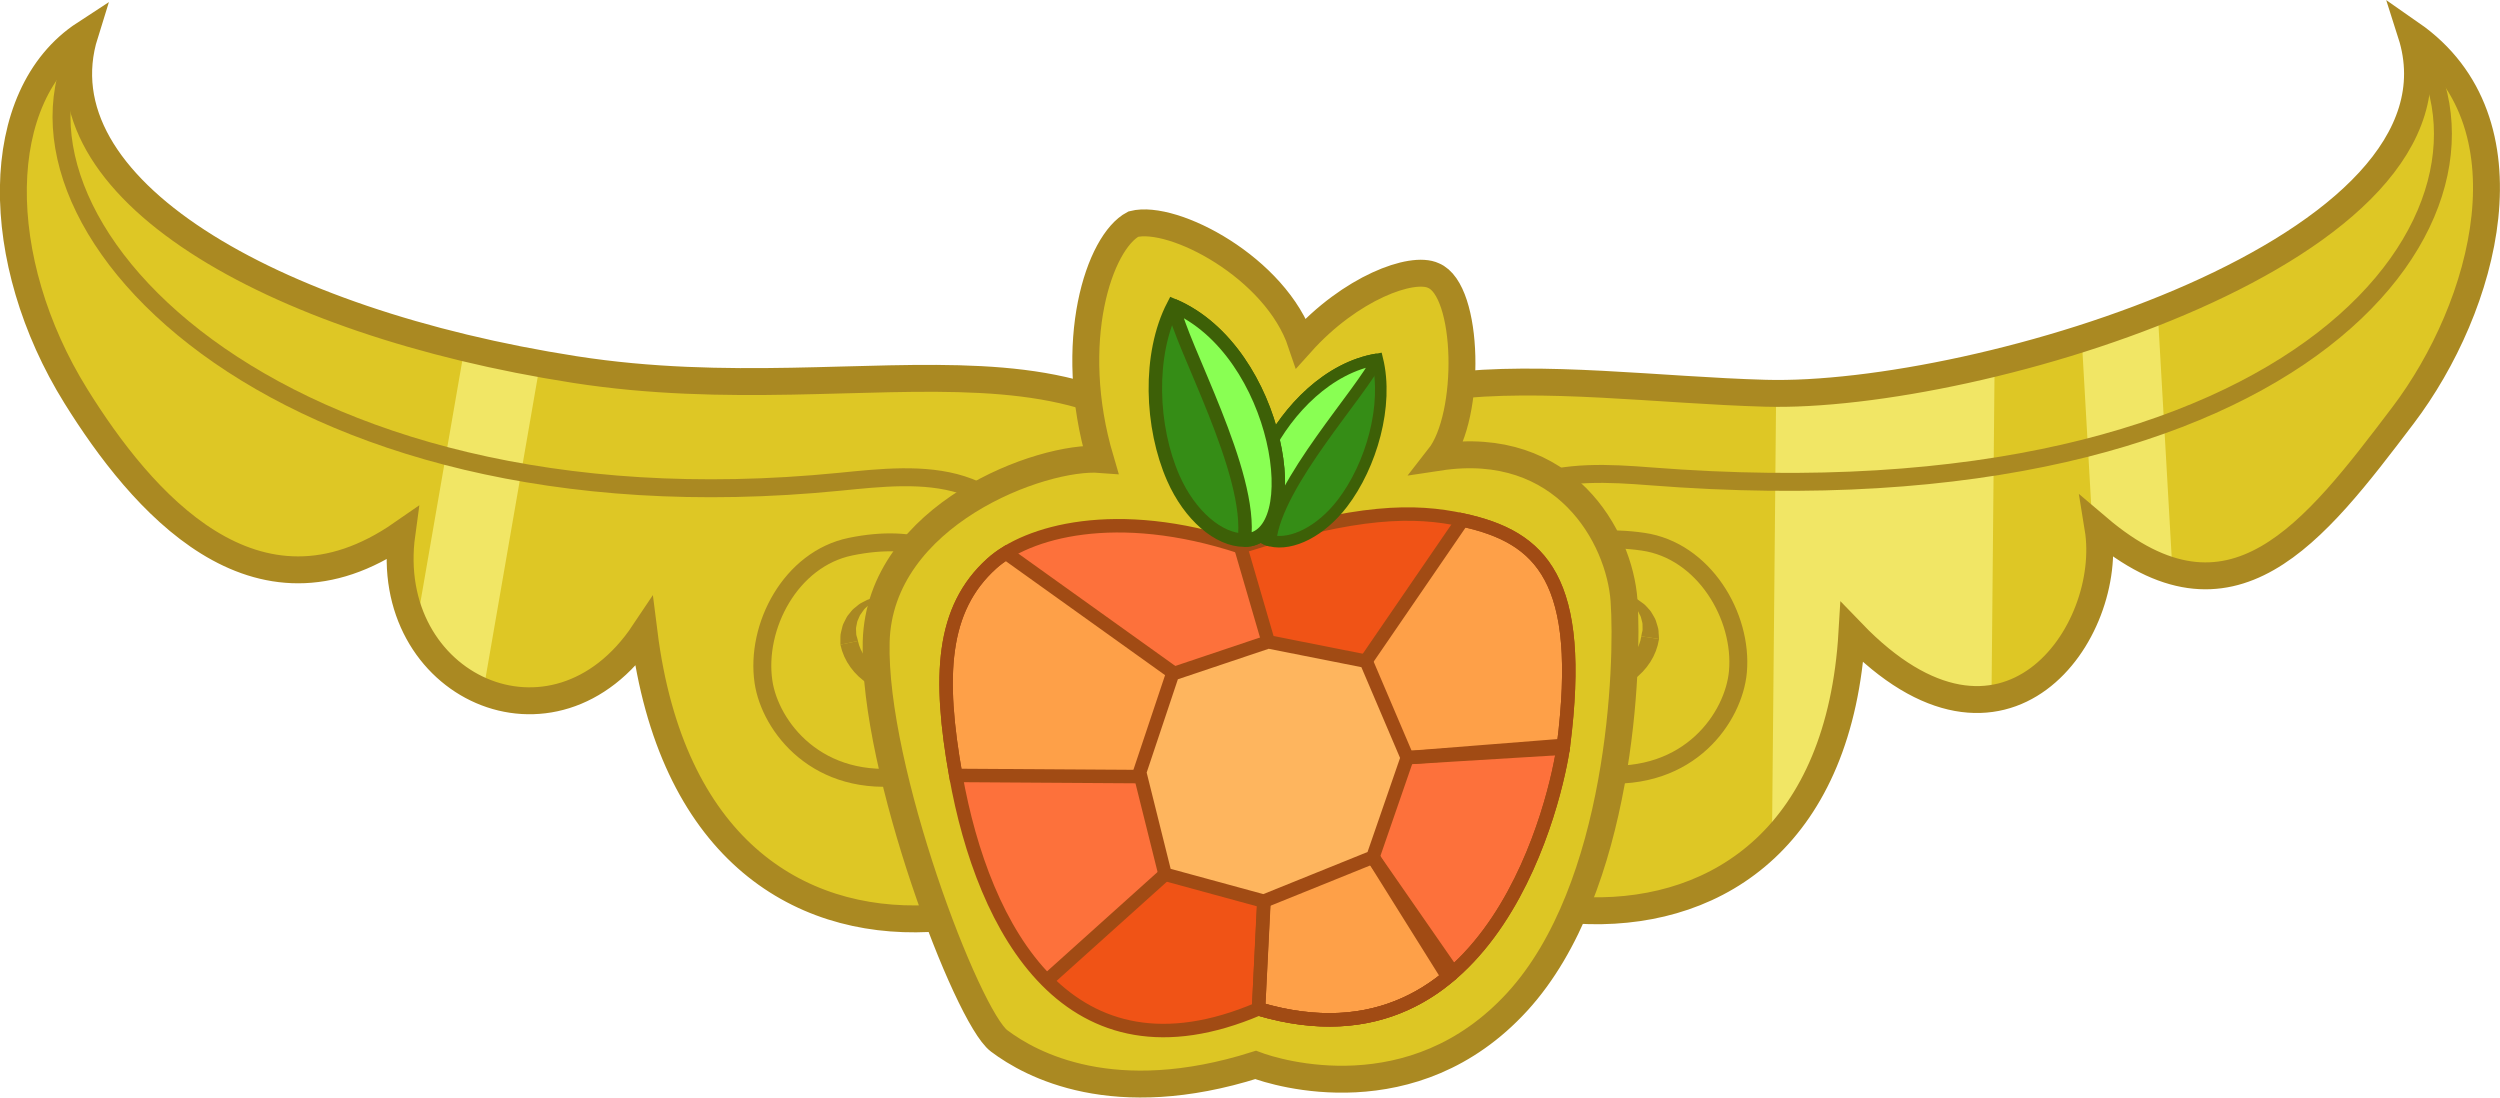
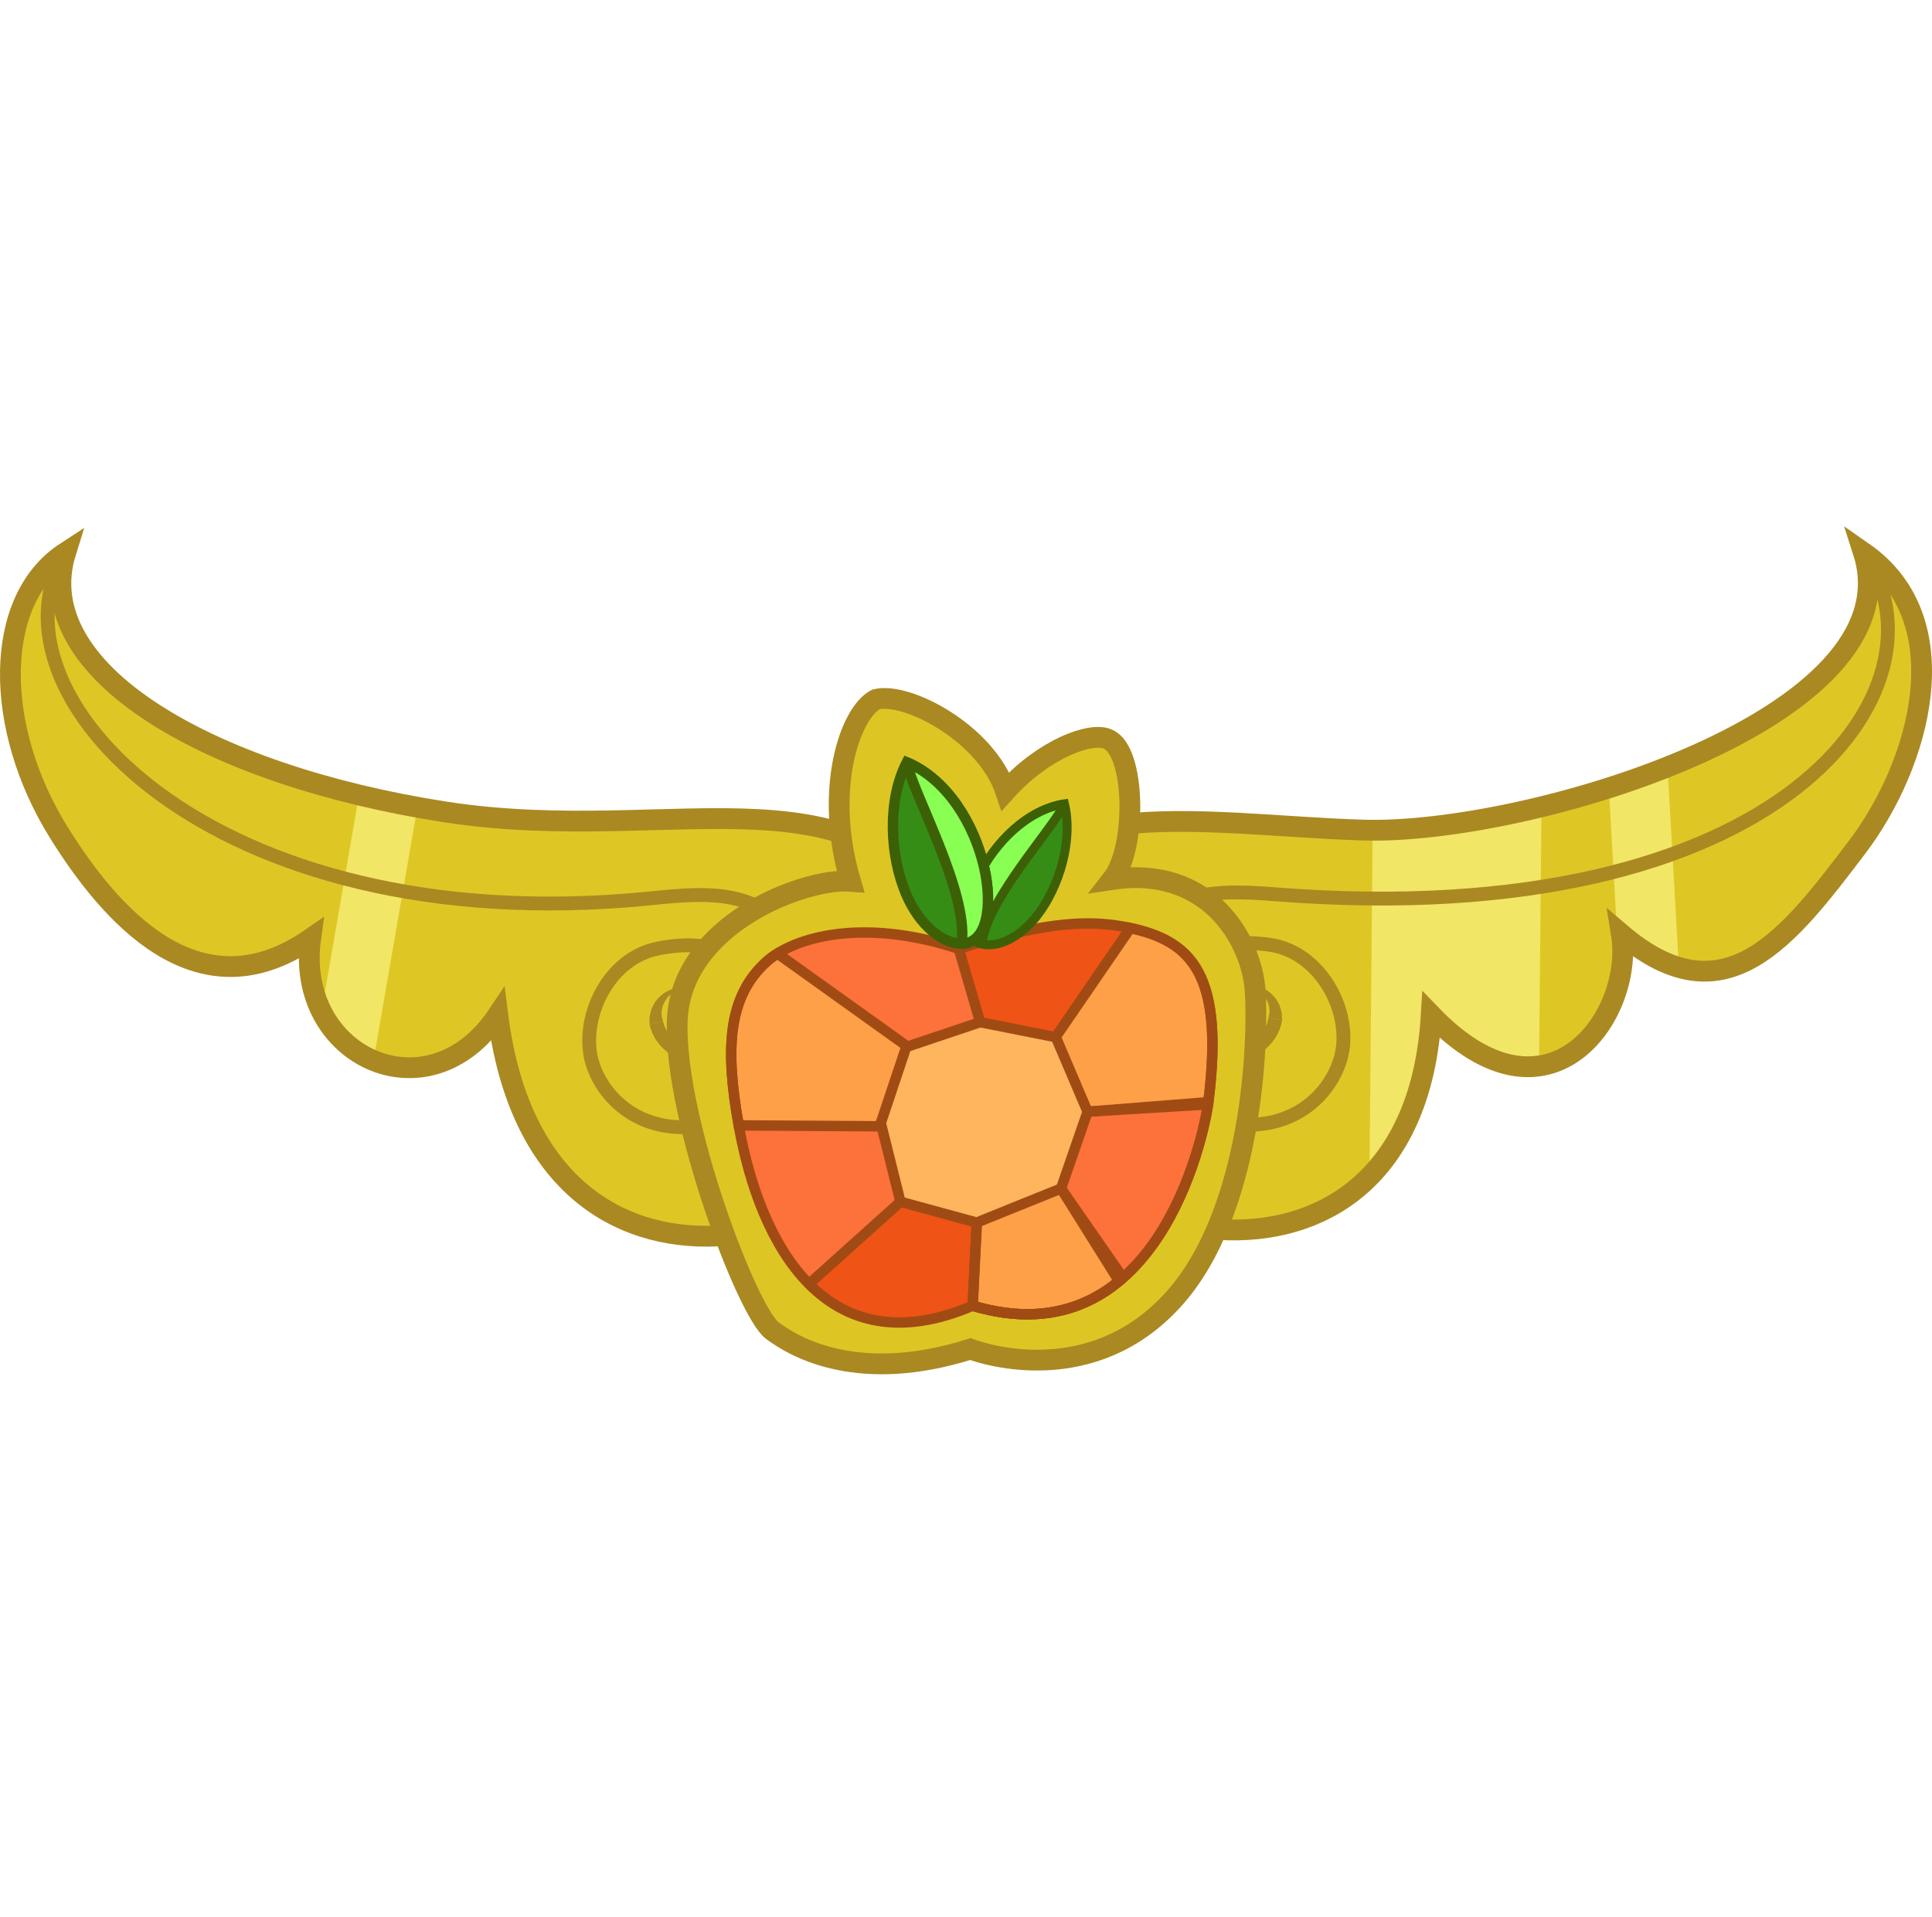
- <svg xmlns="http://www.w3.org/2000/svg" xmlns:xlink="http://www.w3.org/1999/xlink" width="278.711" height="122.322" id="svg4060" version="1.1">
+ <svg xmlns="http://www.w3.org/2000/svg" xmlns:xlink="http://www.w3.org/1999/xlink" width="278.717" height="276.49" id="svg4060" version="1.1">
  <defs id="defs4062">
    <clipPath id="SVGID_8_">
      <use height="1052.362" width="744.094" y="0" x="0" style="overflow:visible" xlink:href="#SVGID_7_" overflow="visible" id="use197" />
    </clipPath>
  </defs>
-   <g id="layer1" transform="translate(-363.5112,-470.0495)">
+   <g id="layer1" transform="translate(-363.4988,-394.1173)">
    <g transform="translate(1.421113,119.6433)" id="g186">
      <g id="BAND_3_">
        <g id="outlines_4_">
          <path style="fill:#dec725" d="m 371.556,354.174 c -5.334,17.072 20.545,32.119 54.605,37.429 34.06,5.31 61.449,-8.867 75.423,19.624 5.352,-23.991 33.637,-17.648 57.305,-16.98 23.666,0.666 79.668,-16.098 72.002,-40.072 13.998,9.738 8.252,30.471 -0.914,42.553 -9.936,13.097 -19.088,25.185 -33.992,12.521 1.904,11.663 -10.428,29.33 -27.43,11.68 -2.666,44.984 -53.332,35.318 -65.998,7.15 -13.001,27.834 -62.667,40.501 -68.667,-7.15 -10,14.984 -29.334,5.984 -26.998,-11.017 -16.336,11.335 -29.09,-3.688 -36.336,-15.332 -9.394,-15.1 -9.539,-33.536 1,-40.406 z" id="path190" />
          <g id="REFL_4_">
            <defs id="defs193">
              <path id="SVGID_7_" d="m 371.556,354.174 c -5.334,17.072 20.545,32.119 54.605,37.429 34.06,5.31 73.183,19.712 75.775,32.045 1.328,-10.669 33.285,-30.069 56.953,-29.401 23.666,0.666 79.668,-16.098 72.002,-40.072 13.998,9.738 8.252,30.471 -0.914,42.553 -9.936,13.097 -19.088,25.185 -33.992,12.521 1.904,11.663 -10.428,29.33 -27.43,11.68 -2.666,44.984 -53.332,35.318 -65.998,7.15 -13.001,27.834 -62.667,40.501 -68.667,-7.15 -10,14.984 -29.334,5.984 -26.998,-11.017 -16.336,11.335 -29.09,-3.688 -36.336,-15.332 -9.394,-15.1 -9.539,-33.536 1,-40.406 z" />
            </defs>
            <clipPath id="clipPath4022">
              <use height="1052.362" width="744.094" y="0" x="0" style="overflow:visible" xlink:href="#SVGID_7_" overflow="visible" id="use4024" />
            </clipPath>
            <g clip-path="url(#SVGID_8_)" id="g199">
              <rect style="fill:#f1e665" x="559.854" y="388.404" transform="matrix(1,0.0093,-0.0093,1,3.9152,-5.31)" width="24.323" height="58.505" id="rect201" />
              <rect style="fill:#f1e665" x="594.833" y="383.992" transform="matrix(0.9984,-0.0568,0.0568,0.9984,-21.7427,34.684)" width="8.629" height="31.517" id="rect203" />
              <rect style="fill:#f1e665" x="410.732" y="387.92" transform="matrix(0.9853,0.1708,-0.1708,0.9853,75.7326,-64.8777)" width="8.596" height="39.819" id="rect205" />
            </g>
          </g>
          <g id="g207">
            <path style="fill:none;stroke:#aa8922;stroke-width:2;stroke-miterlimit:10" stroke-miterlimit="10" d="m 546.056,421.494 c -0.475,3.161 -3.691,5.506 -7.186,5.242 -4.359,-0.329 -7.412,-5.799 -6.816,-9.747 0.742,-4.938 5.891,-7.254 13.219,-6.19 6.764,0.981 11.131,8.301 10.566,14.514 -0.449,4.932 -5.283,12.266 -15.439,11.389 -10.645,-0.919 -19.289,-6.312 -16.713,-19.873 2.734,-14.392 13.291,-14.032 22.416,-13.317 73.27,5.738 98.426,-29.954 84.789,-49.337" id="path209" />
            <g id="g211">
              <path style="fill:#aa8922" d="m 541.688,416.538 c 0,0 0.117,0.004 0.32,0.011 0.104,0.004 0.229,0.008 0.371,0.012 0.143,0.014 0.303,-0.011 0.479,0.043 0.178,0.041 0.373,0.086 0.578,0.133 0.219,0.037 0.424,0.123 0.633,0.224 0.207,0.103 0.447,0.181 0.652,0.32 0.207,0.148 0.414,0.299 0.623,0.45 0.211,0.155 0.363,0.371 0.547,0.561 0.191,0.187 0.332,0.403 0.451,0.63 0.117,0.225 0.271,0.434 0.342,0.659 0.072,0.23 0.139,0.447 0.201,0.648 0.145,0.406 0.098,0.766 0.137,1.016 0.014,0.254 0.021,0.398 0.021,0.398 l -1.979,-0.297 c 0,0 0.018,-0.088 0.047,-0.24 0.01,-0.151 0.133,-0.383 0.1,-0.656 -0.002,-0.143 -0.004,-0.295 -0.008,-0.457 0.002,-0.168 -0.074,-0.326 -0.107,-0.508 -0.035,-0.184 -0.09,-0.369 -0.193,-0.537 -0.098,-0.17 -0.162,-0.377 -0.293,-0.537 -0.131,-0.165 -0.264,-0.33 -0.393,-0.492 -0.137,-0.162 -0.314,-0.273 -0.467,-0.411 -0.156,-0.138 -0.314,-0.263 -0.484,-0.339 -0.168,-0.092 -0.326,-0.179 -0.475,-0.259 -0.143,-0.096 -0.313,-0.116 -0.443,-0.167 -0.137,-0.041 -0.256,-0.078 -0.354,-0.109 -0.194,-0.062 -0.306,-0.096 -0.306,-0.096 z" id="path213" />
            </g>
          </g>
          <g id="g215">
            <path style="fill:none;stroke:#aa8922;stroke-width:2;stroke-miterlimit:10" stroke-miterlimit="10" d="m 456.76,422.068 c 0.653,3.129 3.996,5.286 7.472,4.825 4.333,-0.576 7.07,-6.209 6.252,-10.118 -1.023,-4.888 -6.294,-6.908 -13.55,-5.43 -6.698,1.364 -10.643,8.92 -9.725,15.09 0.729,4.898 5.969,11.946 16.06,10.494 10.575,-1.523 18.9,-7.398 15.56,-20.791 -3.548,-14.213 -14.028,-12.926 -23.137,-12.022 -63.414,6.286 -96.651,-29.816 -84.136,-49.942" id="path217" />
            <g id="g219">
              <path style="fill:#aa8922" d="m 460.838,416.872 c 0,0 -0.109,0.041 -0.302,0.112 -0.096,0.036 -0.212,0.08 -0.346,0.13 -0.129,0.058 -0.296,0.087 -0.435,0.191 -0.143,0.088 -0.296,0.184 -0.459,0.285 -0.165,0.085 -0.315,0.219 -0.463,0.365 -0.145,0.147 -0.316,0.269 -0.443,0.438 -0.12,0.169 -0.243,0.342 -0.365,0.514 -0.12,0.168 -0.173,0.377 -0.261,0.553 -0.095,0.174 -0.138,0.363 -0.162,0.548 -0.024,0.183 -0.091,0.345 -0.08,0.512 0.007,0.162 0.014,0.315 0.02,0.457 -0.018,0.275 0.119,0.499 0.137,0.65 0.038,0.15 0.06,0.236 0.06,0.236 l -1.957,0.41 c 0,0 -10e-4,-0.146 -10e-4,-0.398 0.024,-0.253 -0.043,-0.608 0.078,-1.023 0.051,-0.204 0.105,-0.425 0.163,-0.658 0.059,-0.229 0.2,-0.447 0.305,-0.678 0.106,-0.232 0.234,-0.458 0.414,-0.655 0.173,-0.198 0.313,-0.423 0.515,-0.59 0.199,-0.163 0.398,-0.325 0.596,-0.485 0.198,-0.15 0.433,-0.242 0.634,-0.356 0.203,-0.113 0.403,-0.21 0.618,-0.259 0.203,-0.06 0.395,-0.114 0.571,-0.166 0.171,-0.063 0.334,-0.048 0.476,-0.069 0.142,-0.014 0.266,-0.024 0.368,-0.033 0.203,-0.02 0.319,-0.031 0.319,-0.031 z" id="path221" />
            </g>
          </g>
          <path style="fill:none;stroke:#aa8922;stroke-width:3;stroke-miterlimit:10" stroke-miterlimit="10" d="m 371.556,354.174 c -5.334,17.072 20.545,32.119 54.605,37.429 34.06,5.31 61.449,-8.867 75.423,19.624 5.352,-23.991 33.637,-17.648 57.305,-16.98 23.666,0.666 79.668,-16.098 72.002,-40.072 13.998,9.738 8.252,30.471 -0.914,42.553 -9.936,13.097 -19.088,25.185 -33.992,12.521 1.904,11.663 -10.428,29.33 -27.43,11.68 -2.666,44.984 -53.332,35.318 -65.998,7.15 -13.001,27.834 -62.667,40.501 -68.667,-7.15 -10,14.984 -29.334,5.984 -26.998,-11.017 -16.336,11.335 -29.09,-3.688 -36.336,-15.332 -9.394,-15.1 -9.539,-33.536 1,-40.406 z" id="path223" />
        </g>
      </g>
      <g id="g225">
        <path style="fill:#ddc624;stroke:#aa8922;stroke-width:3;stroke-miterlimit:10" stroke-miterlimit="10" d="m 484.77,401.627 c -3.875,-13.125 -0.125,-24.25 3.672,-26.237 4.454,-1.138 15.891,4.862 18.704,13.237 5.5,-6.126 12.375,-8.625 14.75,-7.5 4,1.625 4.25,15.625 0.625,20.25 14,-2.125 20.125,8.875 20.625,16 0.5,7.125 -0.309,32.045 -11.904,44.71 -11.595,12.665 -26.863,7.915 -29.168,7.04 -15.803,5 -25.021,0.014 -28.6,-2.681 -3.579,-2.695 -14.079,-30.278 -13.704,-44.486 0.375,-14.208 18.5,-20.835 25,-20.333 z" id="path227" />
        <g id="g229">
          <g id="g231">
            <path style="fill:#fd713b" d="m 500.396,411.377 c -13.917,-4.583 -23.834,-1.667 -27.733,1.848 -5.635,5.079 -5.97,12.628 -4.018,23.628 3.065,17.268 12.667,35.025 33.75,26.024 26.416,7.836 33.345,-24.195 34,-29.375 2.332,-18.46 -2.417,-23.21 -11.25,-25.125 -5.322,-1.153 -11.667,-1.167 -24.749,3 z" id="path233" />
            <path style="fill:#f05316" d="m 500.396,411.377 c 13.082,-4.167 19.428,-4.153 24.75,-3 l -16,22.417 -6.168,20.082 -0.582,12.001 c -10.543,4.5 -18.213,2.311 -23.632,-3.162 l 13.214,-11.839 12.084,-20.879 -0.584,-5.037 -3.082,-10.583 z" id="path235" />
            <path style="fill:#fea048;stroke:#a14b14;stroke-width:1.5;stroke-miterlimit:10" stroke-miterlimit="10" d="m 497.896,437.043 -29.25,-0.19 c -1.952,-11 -1.617,-18.549 4.018,-23.628 0.446,-0.401 0.97,-0.795 1.57,-1.171 l 20.469,14.651 17.507,0.547 12.938,-18.875 c 8.833,1.915 13.582,6.665 11.25,25.125 l -17.418,1.374 -5.416,7.752 1.584,3.332 8.367,13.375 c -5.035,4.15 -11.887,6.28 -21.117,3.542 l 0.582,-12.001 -5.084,-13.833 z" id="path237" />
            <g id="g239">
              <polyline style="fill:none;stroke:#a14b14;stroke-width:1.5;stroke-miterlimit:10" stroke-miterlimit="10" points="513.562,443.471 518.978,434.876        536.352,433.817      " id="polyline241" />
              <path style="fill:none;stroke:#a14b14;stroke-width:1.5;stroke-miterlimit:10" stroke-miterlimit="10" d="m 536.396,433.502 c -0.655,5.18 -7.584,37.211 -34,29.375" id="path243" />
              <polyline style="fill:none;stroke:#a14b14;stroke-width:1.5;stroke-miterlimit:10" stroke-miterlimit="10" points="500.396,411.377 504.333,424.877        503.194,447.195 502.396,462.877      " id="polyline245" />
              <polyline style="fill:none;stroke:#a14b14;stroke-width:1.5;stroke-miterlimit:10" stroke-miterlimit="10" points="478.785,459.736 491.978,447.876        515.146,445.96 524.087,458.844      " id="polyline247" />
            </g>
-             <polygon style="fill:#feb55e;stroke:#a14b14;stroke-width:1.5;stroke-miterlimit:10" stroke-miterlimit="10" points="503.478,421.96 514.396,424.126 518.978,434.876 515.146,445.96 502.978,450.876 491.978,447.876 489.145,436.506 492.812,425.543 " id="polygon249" />
+             <polygon style="fill:#feb55e;stroke:#a14b14;stroke-width:1.5;stroke-miterlimit:10" stroke-miterlimit="10" points="514.396,424.126 518.978,434.876 515.146,445.96 502.978,450.876 491.978,447.876 489.145,436.506 492.812,425.543 503.478,421.96 " id="polygon249" />
            <path style="fill:none;stroke:#a14b14;stroke-width:1.5;stroke-miterlimit:10" stroke-miterlimit="10" d="m 500.396,411.377 c -13.917,-4.583 -23.834,-1.667 -27.733,1.848 -5.635,5.079 -5.97,12.628 -4.018,23.628 3.065,17.268 12.667,35.025 33.75,26.024 26.416,7.836 33.345,-24.195 34,-29.375 2.332,-18.46 -2.417,-23.21 -11.25,-25.125 -5.322,-1.153 -11.667,-1.167 -24.749,3 z" id="path251" />
          </g>
          <g id="g253">
            <g id="g255">
              <path style="fill:#358d16;stroke:#3d6007;stroke-width:1.288;stroke-miterlimit:10" stroke-miterlimit="10" d="m 515.642,390.456 c -10.972,1.828 -17.885,18.782 -11.904,20.231 2.387,0.576 5.633,-1.066 8.006,-4.168 3.234,-4.228 5.153,-10.917 3.898,-16.063 z" id="path257" />
              <path style="fill:#89ff53;stroke:#3d6007;stroke-width:1.288;stroke-linejoin:bevel;stroke-miterlimit:10" stroke-miterlimit="10" d="m 503.737,410.688 c -5.98,-1.449 0.933,-18.403 11.904,-20.231 -1.573,3.527 -11.22,13.771 -11.904,20.231 z" id="path259" />
            </g>
            <g id="g261">
              <path style="fill:#358d16;stroke:#3d6007;stroke-width:1.5;stroke-miterlimit:10" stroke-miterlimit="10" d="m 492.896,384.46 c 11.916,5.083 15.083,26.17 7.916,26.166 -2.861,-0.002 -6.082,-2.751 -7.916,-6.916 -2.499,-5.674 -2.836,-13.772 0,-19.25 z" id="path263" />
              <path style="fill:#89ff53;stroke:#3d6007;stroke-width:1.5;stroke-linejoin:bevel;stroke-miterlimit:10" stroke-miterlimit="10" d="m 500.812,410.626 c 7.167,0.004 4,-21.083 -7.916,-26.166 0.81,4.425 8.916,18.668 7.916,26.166 z" id="path265" />
            </g>
          </g>
        </g>
      </g>
    </g>
  </g>
</svg>
